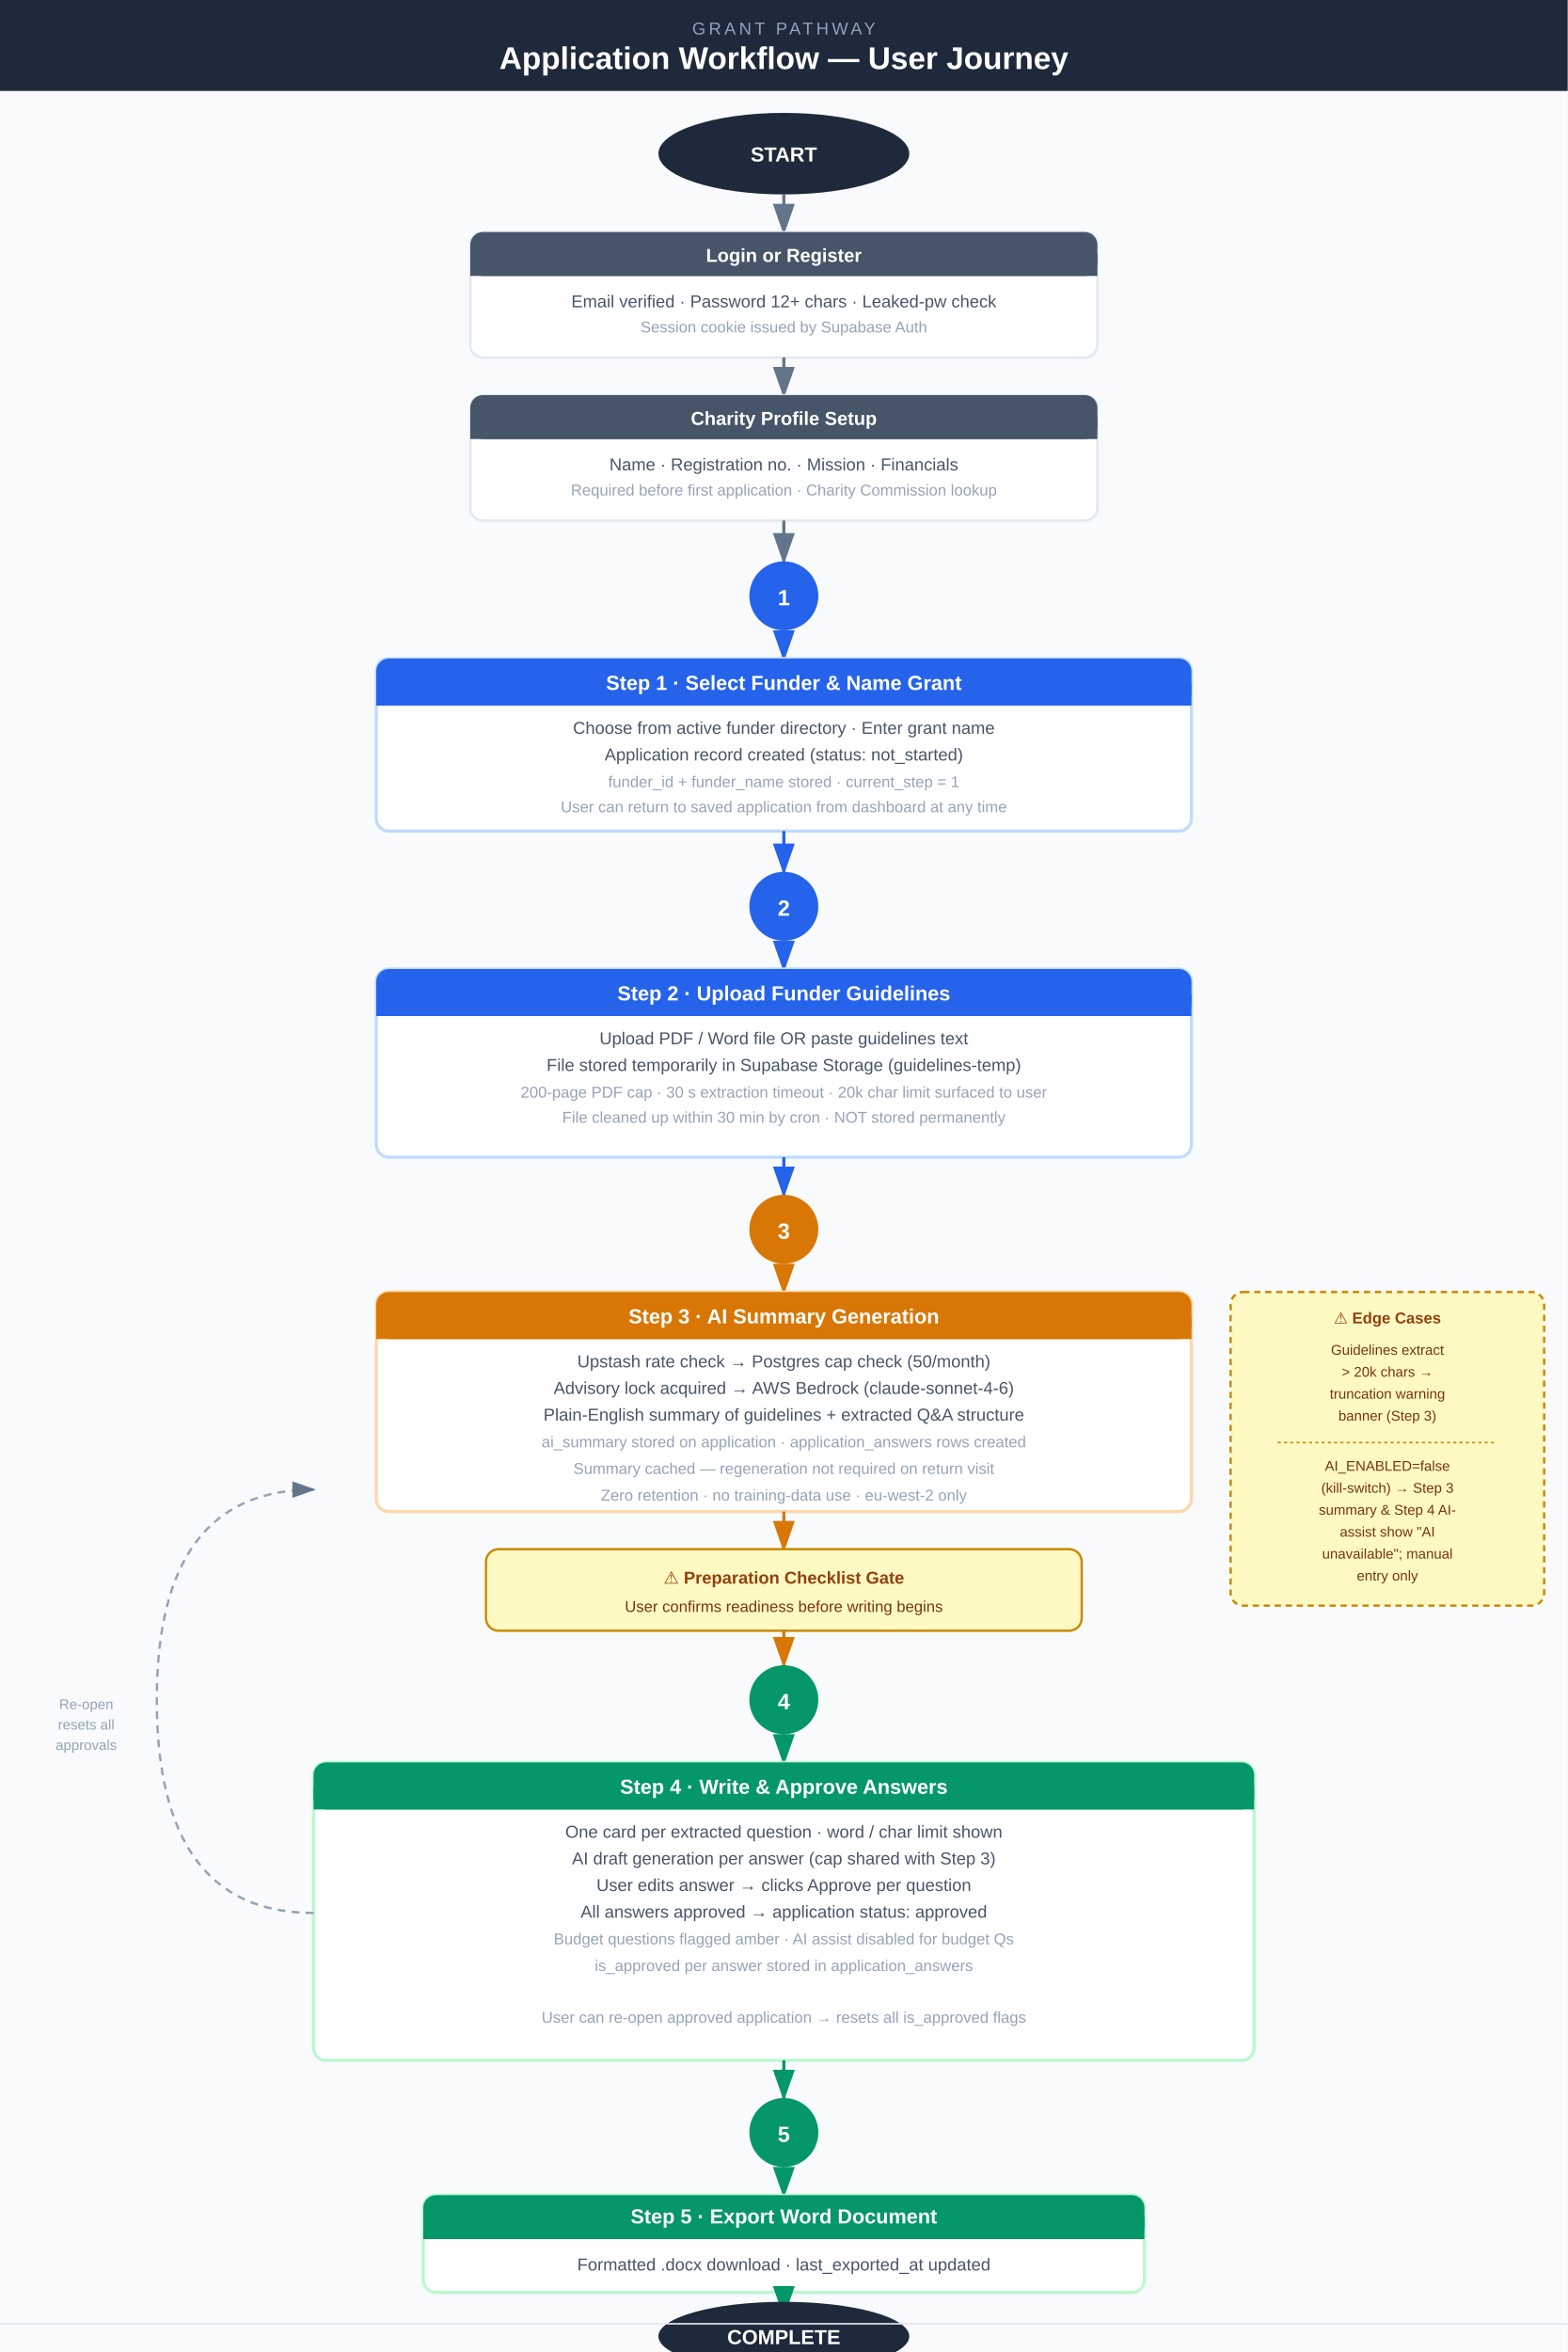
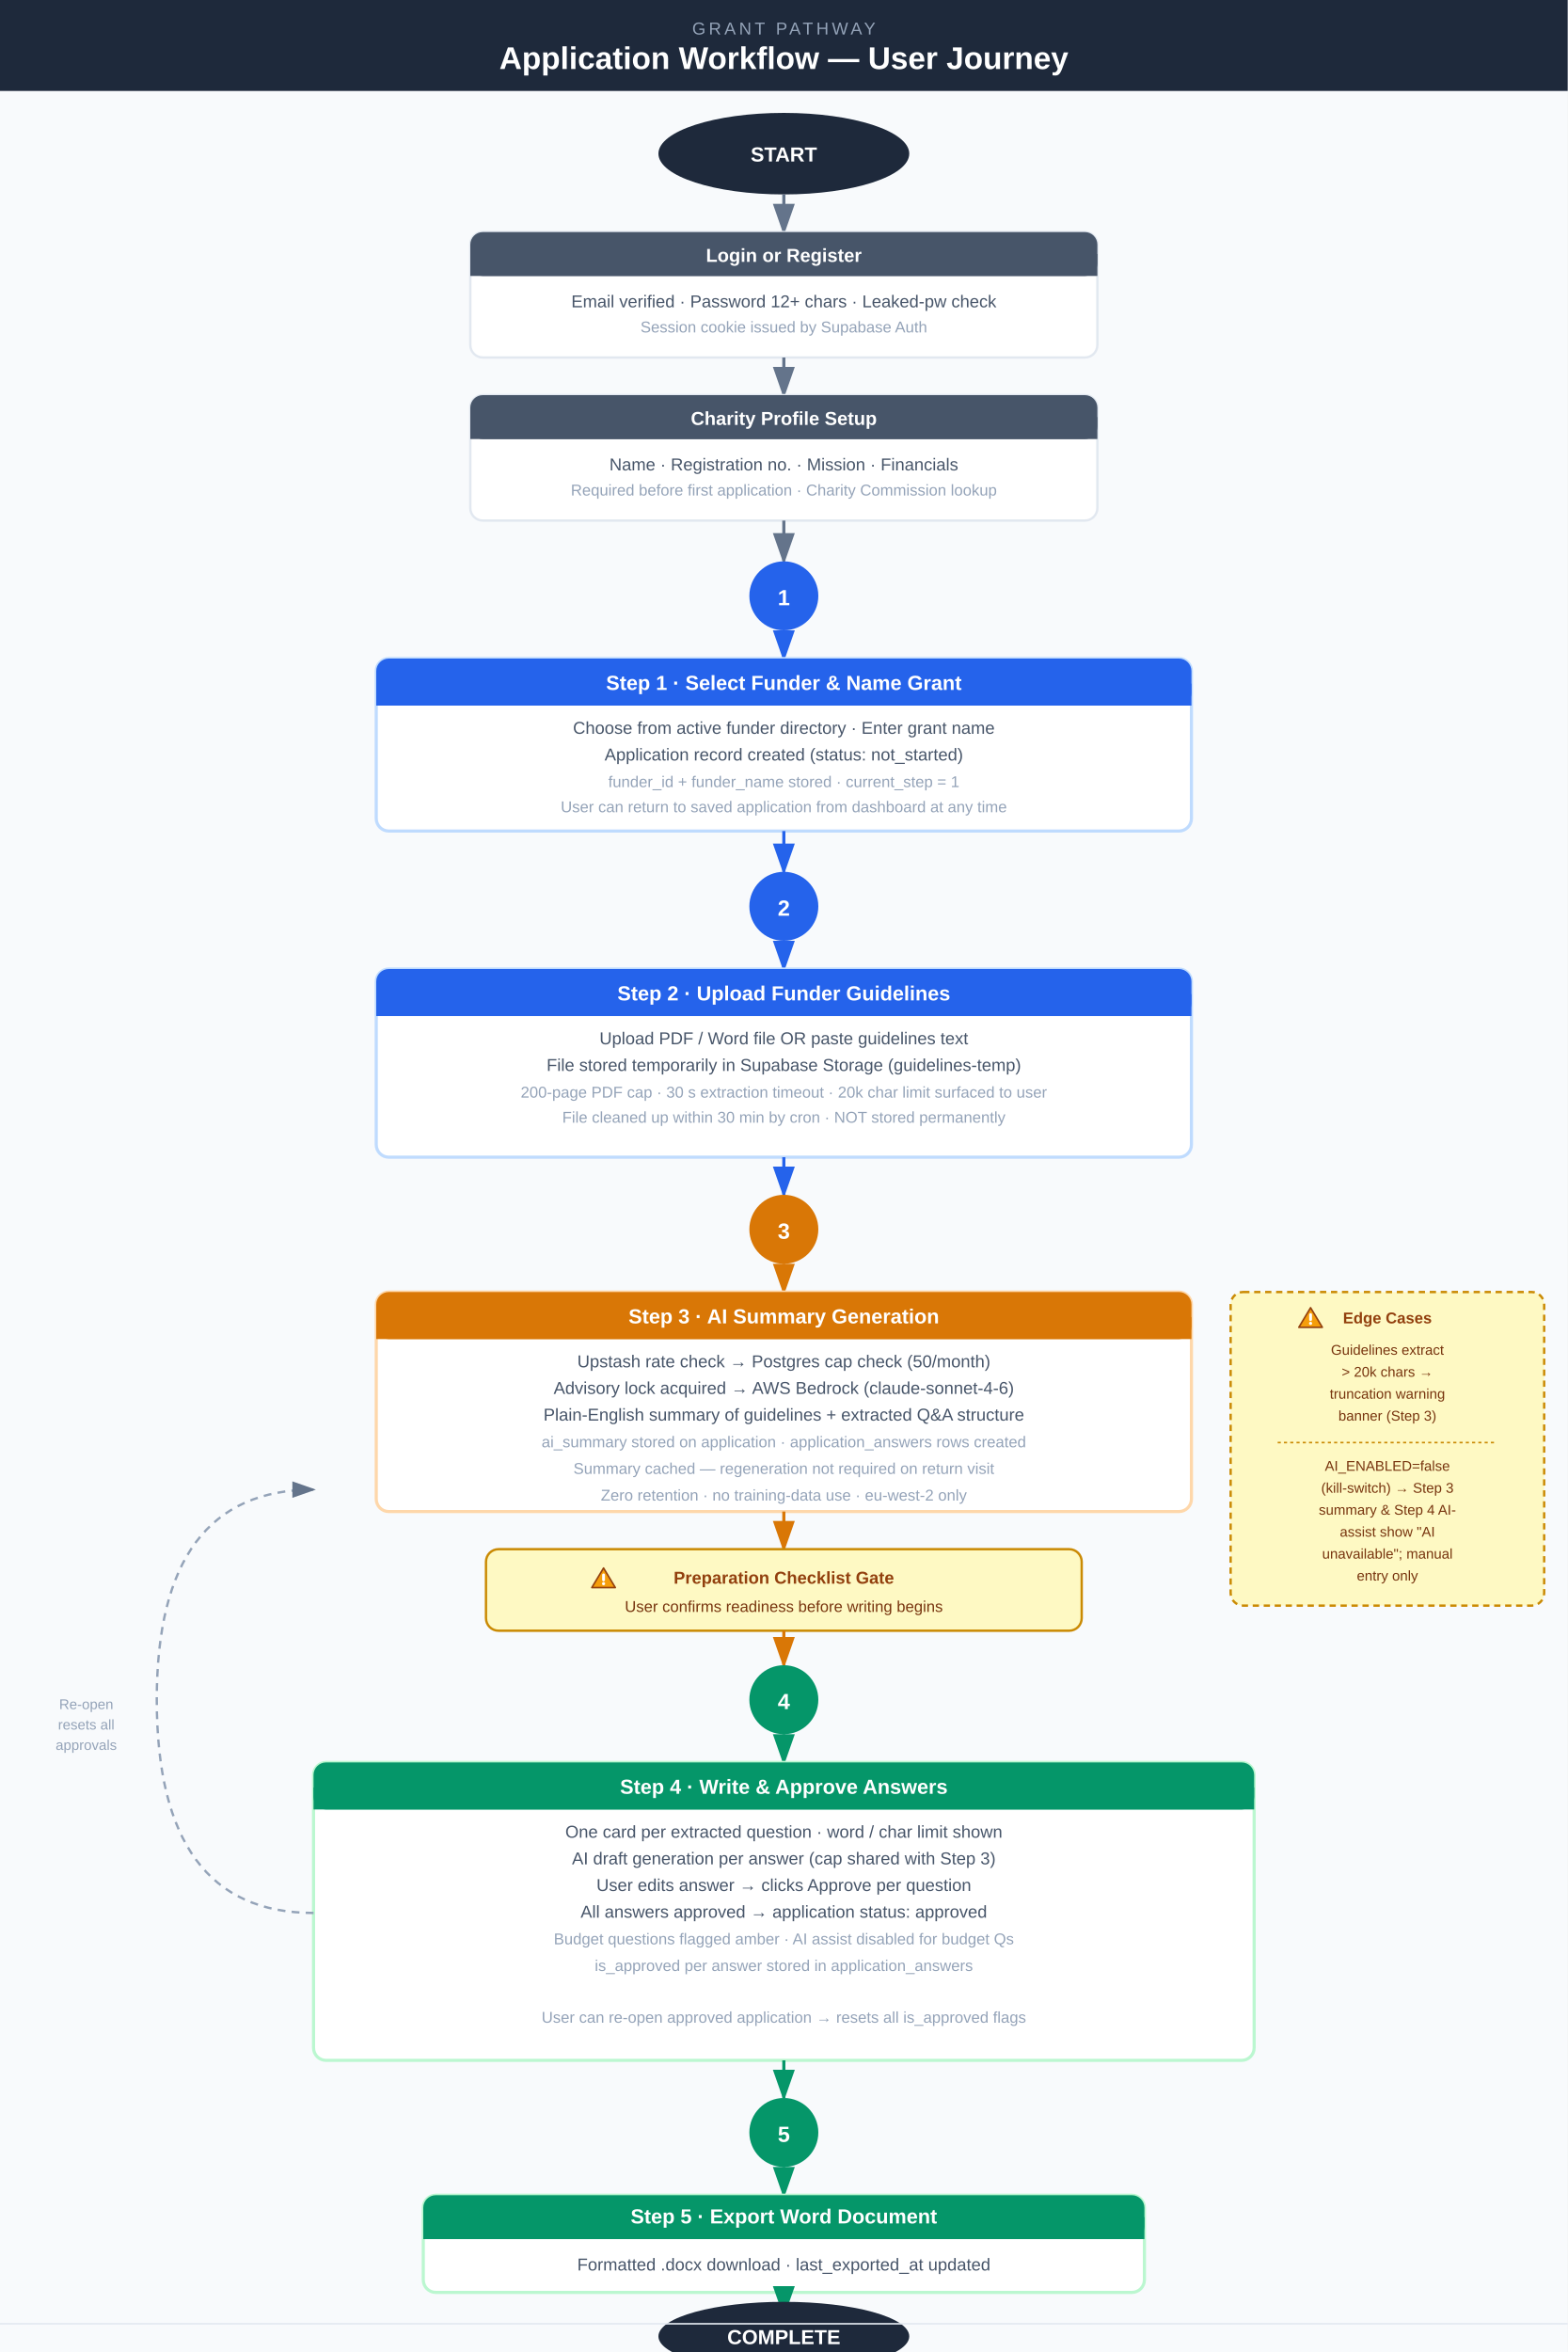
<svg xmlns="http://www.w3.org/2000/svg" width="1000" height="1500" viewBox="0 0 1000 1500" font-family="Arial, Helvetica, sans-serif">
  <defs>
    <marker id="arr" markerWidth="10" markerHeight="7" refX="9" refY="3.5" orient="auto">
      <polygon points="0 0, 10 3.5, 0 7" fill="#64748b" />
    </marker>
    <marker id="arr-blue" markerWidth="10" markerHeight="7" refX="9" refY="3.5" orient="auto">
      <polygon points="0 0, 10 3.5, 0 7" fill="#2563eb" />
    </marker>
    <marker id="arr-green" markerWidth="10" markerHeight="7" refX="9" refY="3.5" orient="auto">
      <polygon points="0 0, 10 3.5, 0 7" fill="#059669" />
    </marker>
    <marker id="arr-orange" markerWidth="10" markerHeight="7" refX="9" refY="3.5" orient="auto">
      <polygon points="0 0, 10 3.5, 0 7" fill="#d97706" />
    </marker>
    <marker id="arr-red" markerWidth="10" markerHeight="7" refX="9" refY="3.5" orient="auto">
      <polygon points="0 0, 10 3.5, 0 7" fill="#dc2626" />
    </marker>
  </defs>
  <rect width="1000" height="1500" fill="#f8fafc" />
  <rect x="0" y="0" width="1000" height="58" fill="#1e293b" />
  <text x="500" y="22" text-anchor="middle" fill="#94a3b8" font-size="11" letter-spacing="2">GRANT PATHWAY</text>
  <text x="500" y="44" text-anchor="middle" fill="white" font-size="20" font-weight="bold">Application Workflow  —  User Journey</text>
  <ellipse cx="500" cy="98" rx="80" ry="26" fill="#1e293b" />
  <text x="500" y="103" text-anchor="middle" fill="white" font-size="13" font-weight="bold">START</text>
  <line x1="500" y1="124" x2="500" y2="148" stroke="#64748b" stroke-width="2" marker-end="url(#arr)" />
  <rect x="300" y="148" width="400" height="80" rx="8" fill="white" stroke="#e2e8f0" stroke-width="1.5" />
  <rect x="300" y="148" width="400" height="28" rx="8" fill="#475569" />
  <rect x="300" y="162" width="400" height="14" fill="#475569" />
  <text x="500" y="167" text-anchor="middle" fill="white" font-size="12" font-weight="bold">Login or Register</text>
  <text x="500" y="196" text-anchor="middle" fill="#475569" font-size="11">Email verified · Password 12+ chars · Leaked-pw check</text>
  <text x="500" y="212" text-anchor="middle" fill="#94a3b8" font-size="10">Session cookie issued by Supabase Auth</text>
  <line x1="500" y1="228" x2="500" y2="252" stroke="#64748b" stroke-width="2" marker-end="url(#arr)" />
  <rect x="300" y="252" width="400" height="80" rx="8" fill="white" stroke="#e2e8f0" stroke-width="1.5" />
  <rect x="300" y="252" width="400" height="28" rx="8" fill="#475569" />
  <rect x="300" y="266" width="400" height="14" fill="#475569" />
  <text x="500" y="271" text-anchor="middle" fill="white" font-size="12" font-weight="bold">Charity Profile Setup</text>
  <text x="500" y="300" text-anchor="middle" fill="#475569" font-size="11">Name · Registration no. · Mission · Financials</text>
  <text x="500" y="316" text-anchor="middle" fill="#94a3b8" font-size="10">Required before first application · Charity Commission lookup</text>
  <line x1="500" y1="332" x2="500" y2="358" stroke="#64748b" stroke-width="2" marker-end="url(#arr)" />
  <circle cx="500" cy="380" r="22" fill="#2563eb" />
  <text x="500" y="386" text-anchor="middle" fill="white" font-size="14" font-weight="bold">1</text>
  <line x1="500" y1="402" x2="500" y2="420" stroke="#2563eb" stroke-width="2" marker-end="url(#arr-blue)" />
  <rect x="240" y="420" width="520" height="110" rx="8" fill="white" stroke="#bfdbfe" stroke-width="2" />
  <rect x="240" y="420" width="520" height="30" rx="8" fill="#2563eb" />
  <rect x="240" y="436" width="520" height="14" fill="#2563eb" />
  <text x="500" y="440" text-anchor="middle" fill="white" font-size="13" font-weight="bold">Step 1  ·  Select Funder &amp; Name Grant</text>
  <text x="500" y="468" text-anchor="middle" fill="#475569" font-size="11">Choose from active funder directory  ·  Enter grant name</text>
  <text x="500" y="485" text-anchor="middle" fill="#475569" font-size="11">Application record created (status: not_started)</text>
  <text x="500" y="502" text-anchor="middle" fill="#94a3b8" font-size="10">funder_id + funder_name stored  ·  current_step = 1</text>
  <text x="500" y="518" text-anchor="middle" fill="#94a3b8" font-size="10">User can return to saved application from dashboard at any time</text>
  <line x1="500" y1="530" x2="500" y2="556" stroke="#2563eb" stroke-width="2" marker-end="url(#arr-blue)" />
  <circle cx="500" cy="578" r="22" fill="#2563eb" />
  <text x="500" y="584" text-anchor="middle" fill="white" font-size="14" font-weight="bold">2</text>
  <line x1="500" y1="600" x2="500" y2="618" stroke="#2563eb" stroke-width="2" marker-end="url(#arr-blue)" />
  <rect x="240" y="618" width="520" height="120" rx="8" fill="white" stroke="#bfdbfe" stroke-width="2" />
  <rect x="240" y="618" width="520" height="30" rx="8" fill="#2563eb" />
  <rect x="240" y="634" width="520" height="14" fill="#2563eb" />
  <text x="500" y="638" text-anchor="middle" fill="white" font-size="13" font-weight="bold">Step 2  ·  Upload Funder Guidelines</text>
  <text x="500" y="666" text-anchor="middle" fill="#475569" font-size="11">Upload PDF / Word file  OR  paste guidelines text</text>
  <text x="500" y="683" text-anchor="middle" fill="#475569" font-size="11">File stored temporarily in Supabase Storage (guidelines-temp)</text>
  <text x="500" y="700" text-anchor="middle" fill="#94a3b8" font-size="10">200-page PDF cap  ·  30 s extraction timeout  ·  20k char limit surfaced to user</text>
  <text x="500" y="716" text-anchor="middle" fill="#94a3b8" font-size="10">File cleaned up within 30 min by cron  ·  NOT stored permanently</text>
  <line x1="500" y1="738" x2="500" y2="762" stroke="#2563eb" stroke-width="2" marker-end="url(#arr-blue)" />
  <circle cx="500" cy="784" r="22" fill="#d97706" />
  <text x="500" y="790" text-anchor="middle" fill="white" font-size="14" font-weight="bold">3</text>
  <line x1="500" y1="806" x2="500" y2="824" stroke="#d97706" stroke-width="2" marker-end="url(#arr-orange)" />
  <rect x="240" y="824" width="520" height="140" rx="8" fill="white" stroke="#fed7aa" stroke-width="2" />
  <rect x="240" y="824" width="520" height="30" rx="8" fill="#d97706" />
  <rect x="240" y="840" width="520" height="14" fill="#d97706" />
  <text x="500" y="844" text-anchor="middle" fill="white" font-size="13" font-weight="bold">Step 3  ·  AI Summary Generation</text>
  <text x="500" y="872" text-anchor="middle" fill="#475569" font-size="11">Upstash rate check  →  Postgres cap check (50/month)</text>
  <text x="500" y="889" text-anchor="middle" fill="#475569" font-size="11">Advisory lock acquired  →  AWS Bedrock (claude-sonnet-4-6)</text>
  <text x="500" y="906" text-anchor="middle" fill="#475569" font-size="11">Plain-English summary of guidelines + extracted Q&amp;A structure</text>
  <text x="500" y="923" text-anchor="middle" fill="#94a3b8" font-size="10">ai_summary stored on application  ·  application_answers rows created</text>
  <text x="500" y="940" text-anchor="middle" fill="#94a3b8" font-size="10">Summary cached — regeneration not required on return visit</text>
  <text x="500" y="957" text-anchor="middle" fill="#94a3b8" font-size="10">Zero retention  ·  no training-data use  ·  eu-west-2 only</text>
  <line x1="500" y1="964" x2="500" y2="988" stroke="#d97706" stroke-width="2" marker-end="url(#arr-orange)" />
  <rect x="310" y="988" width="380" height="52" rx="8" fill="#fef9c3" stroke="#ca8a04" stroke-width="1.5" />
-   <text x="500" y="1010" text-anchor="middle" fill="#92400e" font-size="11" font-weight="bold">⚠  Preparation Checklist Gate</text>
+   <g transform="translate(377,999)">
+     <path d="M8 1 L15.5 13.5 L0.5 13.5 Z" fill="#f59e0b" stroke="#92400e" stroke-width="1" stroke-linejoin="round" />
+     <rect x="7.1" y="4.5" width="1.8" height="5" rx="0.9" fill="white" />
+     <circle cx="8" cy="11" r="1" fill="white" />
+   </g>
+   <text x="500" y="1010" text-anchor="middle" fill="#92400e" font-size="11" font-weight="bold">Preparation Checklist Gate</text>
  <text x="500" y="1028" text-anchor="middle" fill="#78350f" font-size="10">User confirms readiness before writing begins</text>
  <line x1="500" y1="1040" x2="500" y2="1062" stroke="#d97706" stroke-width="2" marker-end="url(#arr-orange)" />
  <rect x="785" y="824" width="200" height="200" rx="8" fill="#fef9c3" stroke="#ca8a04" stroke-width="1.5" stroke-dasharray="4,3" />
-   <text x="885" y="844" text-anchor="middle" fill="#92400e" font-size="10" font-weight="bold">⚠ Edge Cases</text>
+   <g transform="translate(828,833)">
+     <path d="M8 1 L15.5 13.5 L0.5 13.5 Z" fill="#f59e0b" stroke="#92400e" stroke-width="1" stroke-linejoin="round" />
+     <rect x="7.1" y="4.5" width="1.8" height="5" rx="0.9" fill="white" />
+     <circle cx="8" cy="11" r="1" fill="white" />
+   </g>
+   <text x="885" y="844" text-anchor="middle" fill="#92400e" font-size="10" font-weight="bold">Edge Cases</text>
  <text x="885" y="864" text-anchor="middle" fill="#78350f" font-size="9">Guidelines extract</text>
  <text x="885" y="878" text-anchor="middle" fill="#78350f" font-size="9">&gt; 20k chars →</text>
  <text x="885" y="892" text-anchor="middle" fill="#78350f" font-size="9">truncation warning</text>
  <text x="885" y="906" text-anchor="middle" fill="#78350f" font-size="9">banner (Step 3)</text>
  <line x1="815" y1="920" x2="955" y2="920" stroke="#ca8a04" stroke-width="1" stroke-dasharray="2,2" />
  <text x="885" y="938" text-anchor="middle" fill="#78350f" font-size="9">AI_ENABLED=false</text>
  <text x="885" y="952" text-anchor="middle" fill="#78350f" font-size="9">(kill-switch) → Step 3</text>
  <text x="885" y="966" text-anchor="middle" fill="#78350f" font-size="9">summary &amp; Step 4 AI-</text>
  <text x="885" y="980" text-anchor="middle" fill="#78350f" font-size="9">assist show "AI</text>
  <text x="885" y="994" text-anchor="middle" fill="#78350f" font-size="9">unavailable"; manual</text>
  <text x="885" y="1008" text-anchor="middle" fill="#78350f" font-size="9">entry only</text>
  <circle cx="500" cy="1084" r="22" fill="#059669" />
  <text x="500" y="1090" text-anchor="middle" fill="white" font-size="14" font-weight="bold">4</text>
  <line x1="500" y1="1106" x2="500" y2="1124" stroke="#059669" stroke-width="2" marker-end="url(#arr-green)" />
  <rect x="200" y="1124" width="600" height="190" rx="8" fill="white" stroke="#bbf7d0" stroke-width="2" />
  <rect x="200" y="1124" width="600" height="30" rx="8" fill="#059669" />
  <rect x="200" y="1140" width="600" height="14" fill="#059669" />
  <text x="500" y="1144" text-anchor="middle" fill="white" font-size="13" font-weight="bold">Step 4  ·  Write &amp; Approve Answers</text>
  <text x="500" y="1172" text-anchor="middle" fill="#475569" font-size="11">One card per extracted question  ·  word / char limit shown</text>
  <text x="500" y="1189" text-anchor="middle" fill="#475569" font-size="11">AI draft generation per answer (cap shared with Step 3)</text>
  <text x="500" y="1206" text-anchor="middle" fill="#475569" font-size="11">User edits answer  →  clicks Approve per question</text>
  <text x="500" y="1223" text-anchor="middle" fill="#475569" font-size="11">All answers approved  →  application status: approved</text>
  <text x="500" y="1240" text-anchor="middle" fill="#94a3b8" font-size="10">Budget questions flagged amber  ·  AI assist disabled for budget Qs</text>
  <text x="500" y="1257" text-anchor="middle" fill="#94a3b8" font-size="10">is_approved per answer stored in application_answers</text>
  <text x="500" y="1290" text-anchor="middle" fill="#94a3b8" font-size="10">User can re-open approved application → resets all is_approved flags</text>
  <path d="M 200 1220 Q 100 1220 100 1084 Q 100 950 200 950" fill="none" stroke="#94a3b8" stroke-width="1.5" stroke-dasharray="5,4" marker-end="url(#arr)" />
  <text x="55" y="1090" fill="#94a3b8" font-size="9" text-anchor="middle">Re-open</text>
  <text x="55" y="1103" fill="#94a3b8" font-size="9" text-anchor="middle">resets all</text>
  <text x="55" y="1116" fill="#94a3b8" font-size="9" text-anchor="middle">approvals</text>
  <line x1="500" y1="1314" x2="500" y2="1338" stroke="#059669" stroke-width="2" marker-end="url(#arr-green)" />
  <circle cx="500" cy="1360" r="22" fill="#059669" />
  <text x="500" y="1366" text-anchor="middle" fill="white" font-size="14" font-weight="bold">5</text>
  <line x1="500" y1="1382" x2="500" y2="1400" stroke="#059669" stroke-width="2" marker-end="url(#arr-green)" />
  <rect x="270" y="1400" width="460" height="62" rx="8" fill="white" stroke="#bbf7d0" stroke-width="2" />
  <rect x="270" y="1400" width="460" height="28" rx="8" fill="#059669" />
  <rect x="270" y="1414" width="460" height="14" fill="#059669" />
  <text x="500" y="1418" text-anchor="middle" fill="white" font-size="13" font-weight="bold">Step 5  ·  Export Word Document</text>
  <text x="500" y="1448" text-anchor="middle" fill="#475569" font-size="11">Formatted .docx download  ·  last_exported_at updated</text>
  <line x1="500" y1="1462" x2="500" y2="1476" stroke="#059669" stroke-width="2" marker-end="url(#arr-green)" />
  <ellipse cx="500" cy="1490" rx="80" ry="22" fill="#1e293b" />
  <text x="500" y="1495" text-anchor="middle" fill="white" font-size="13" font-weight="bold">COMPLETE</text>
  <line x1="0" y1="1482" x2="1000" y2="1482" stroke="#e2e8f0" stroke-width="1" />
</svg>
